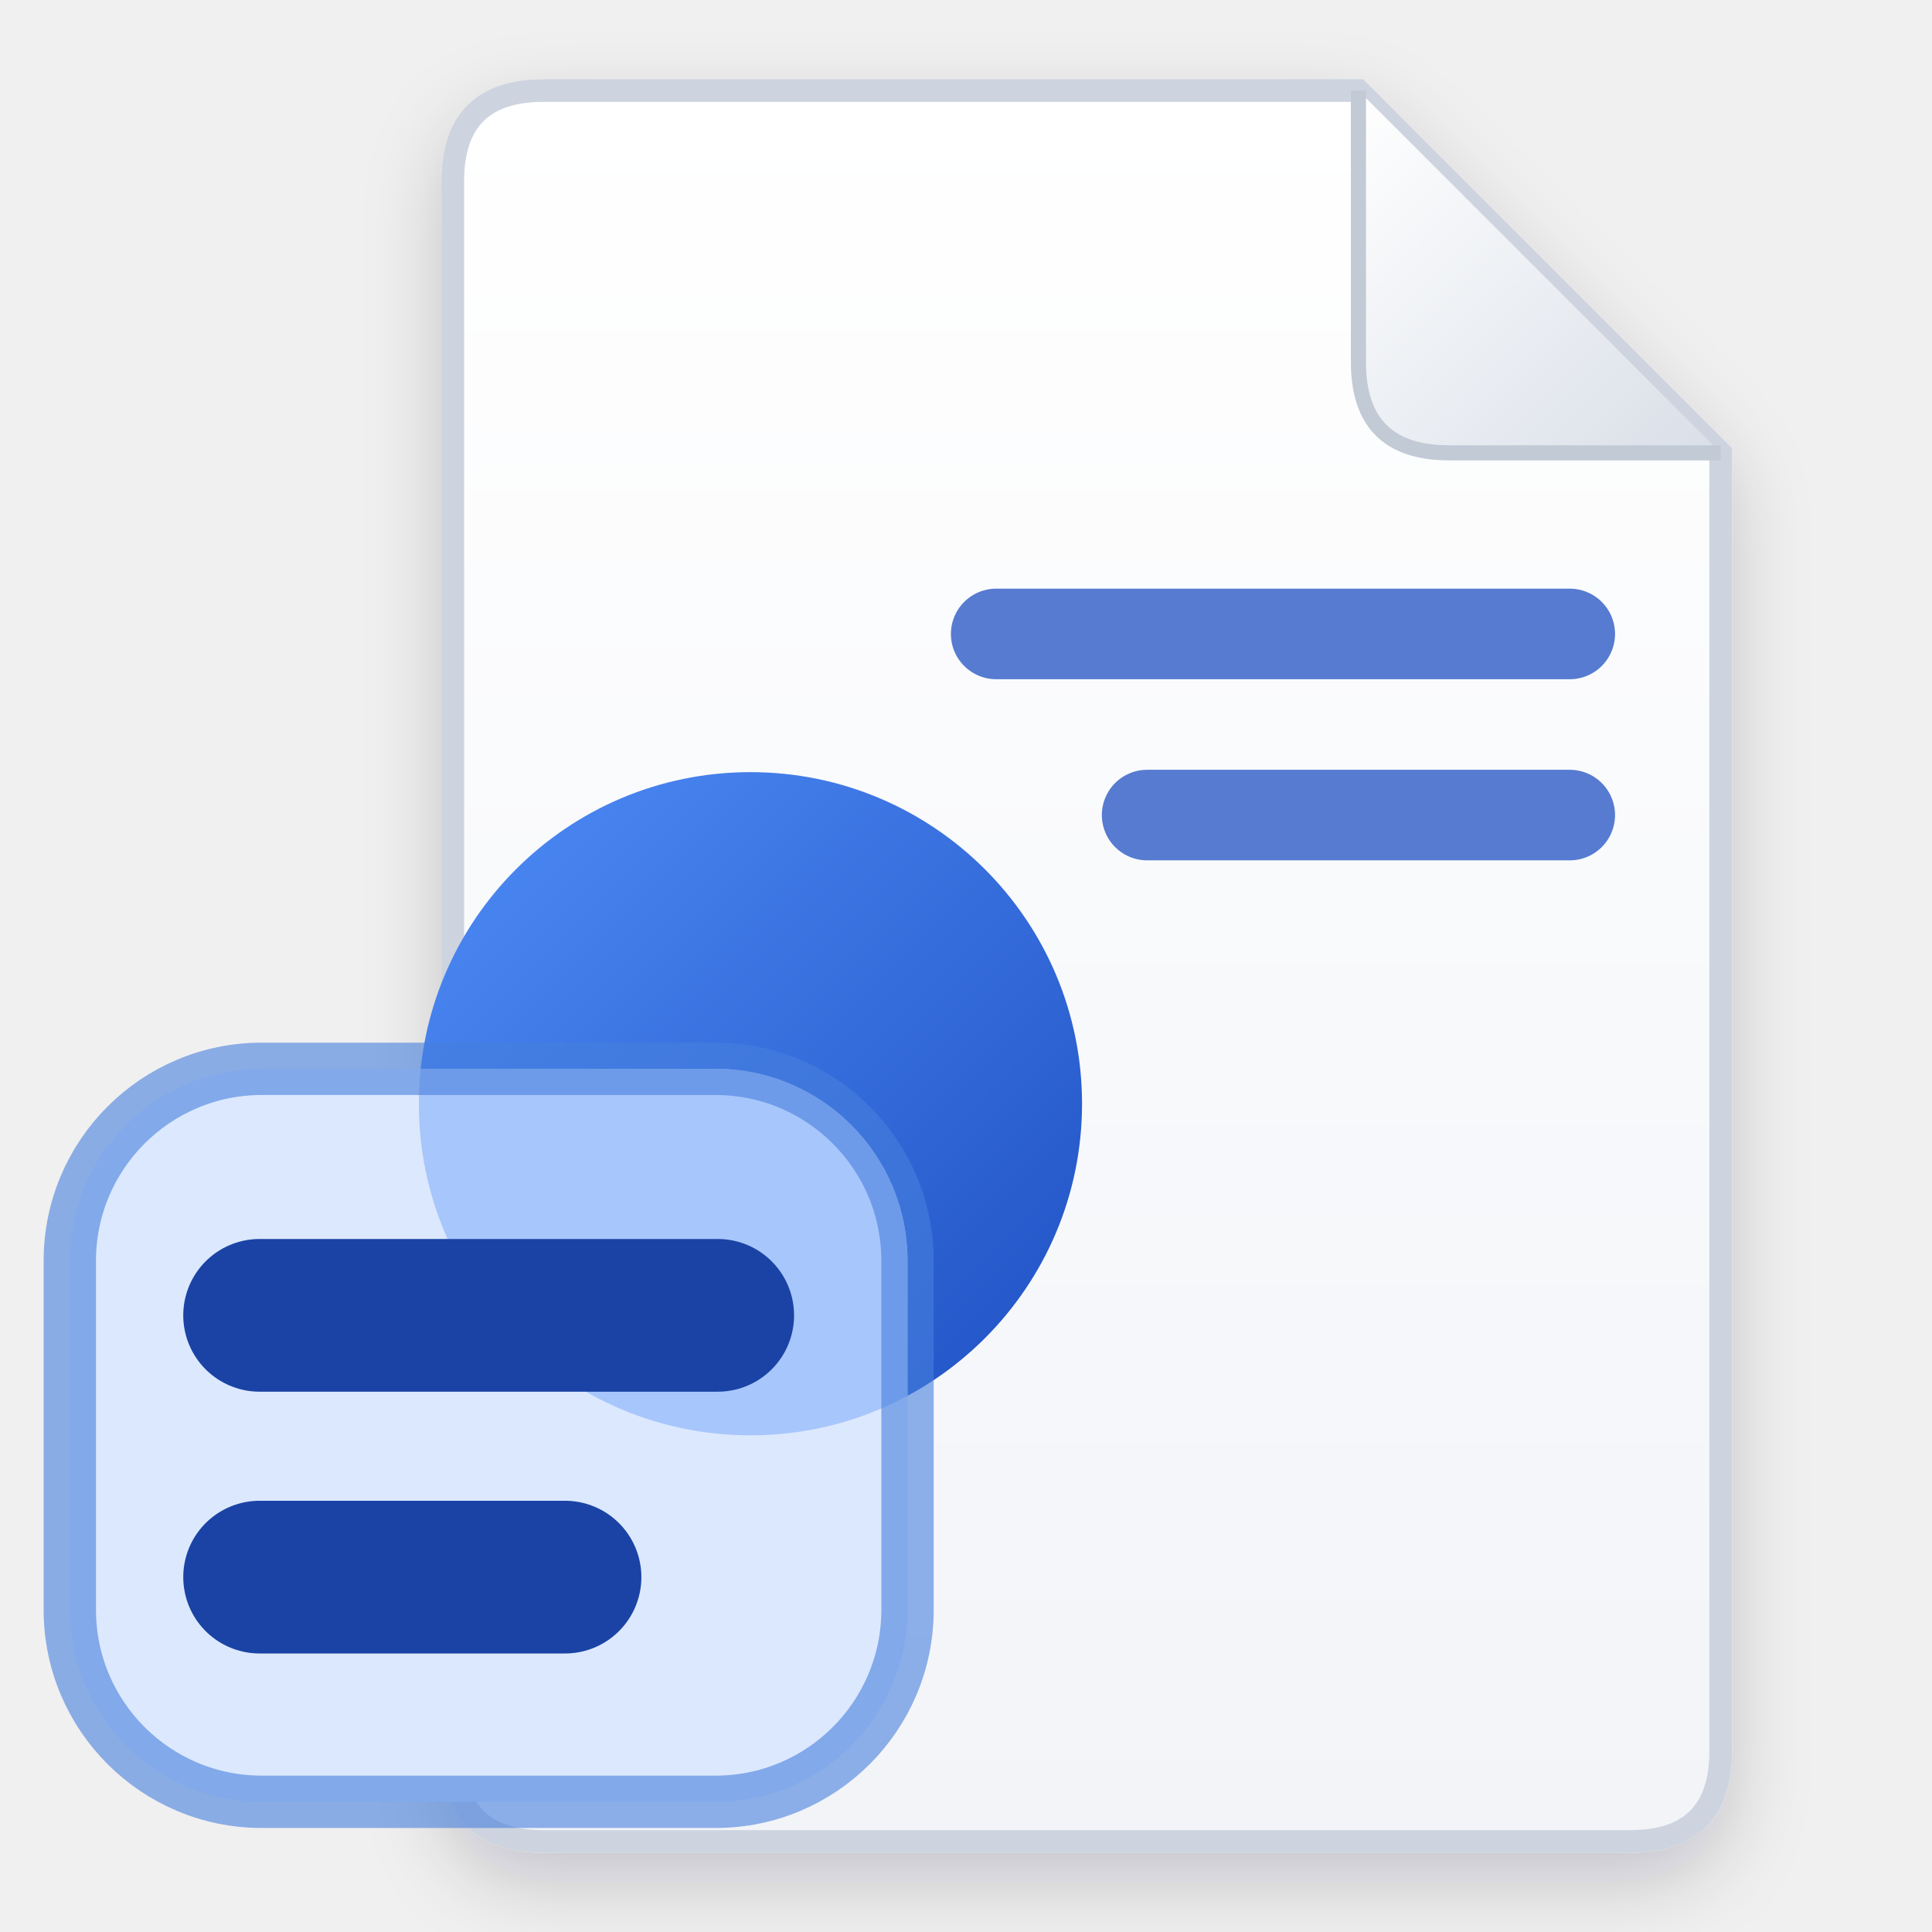
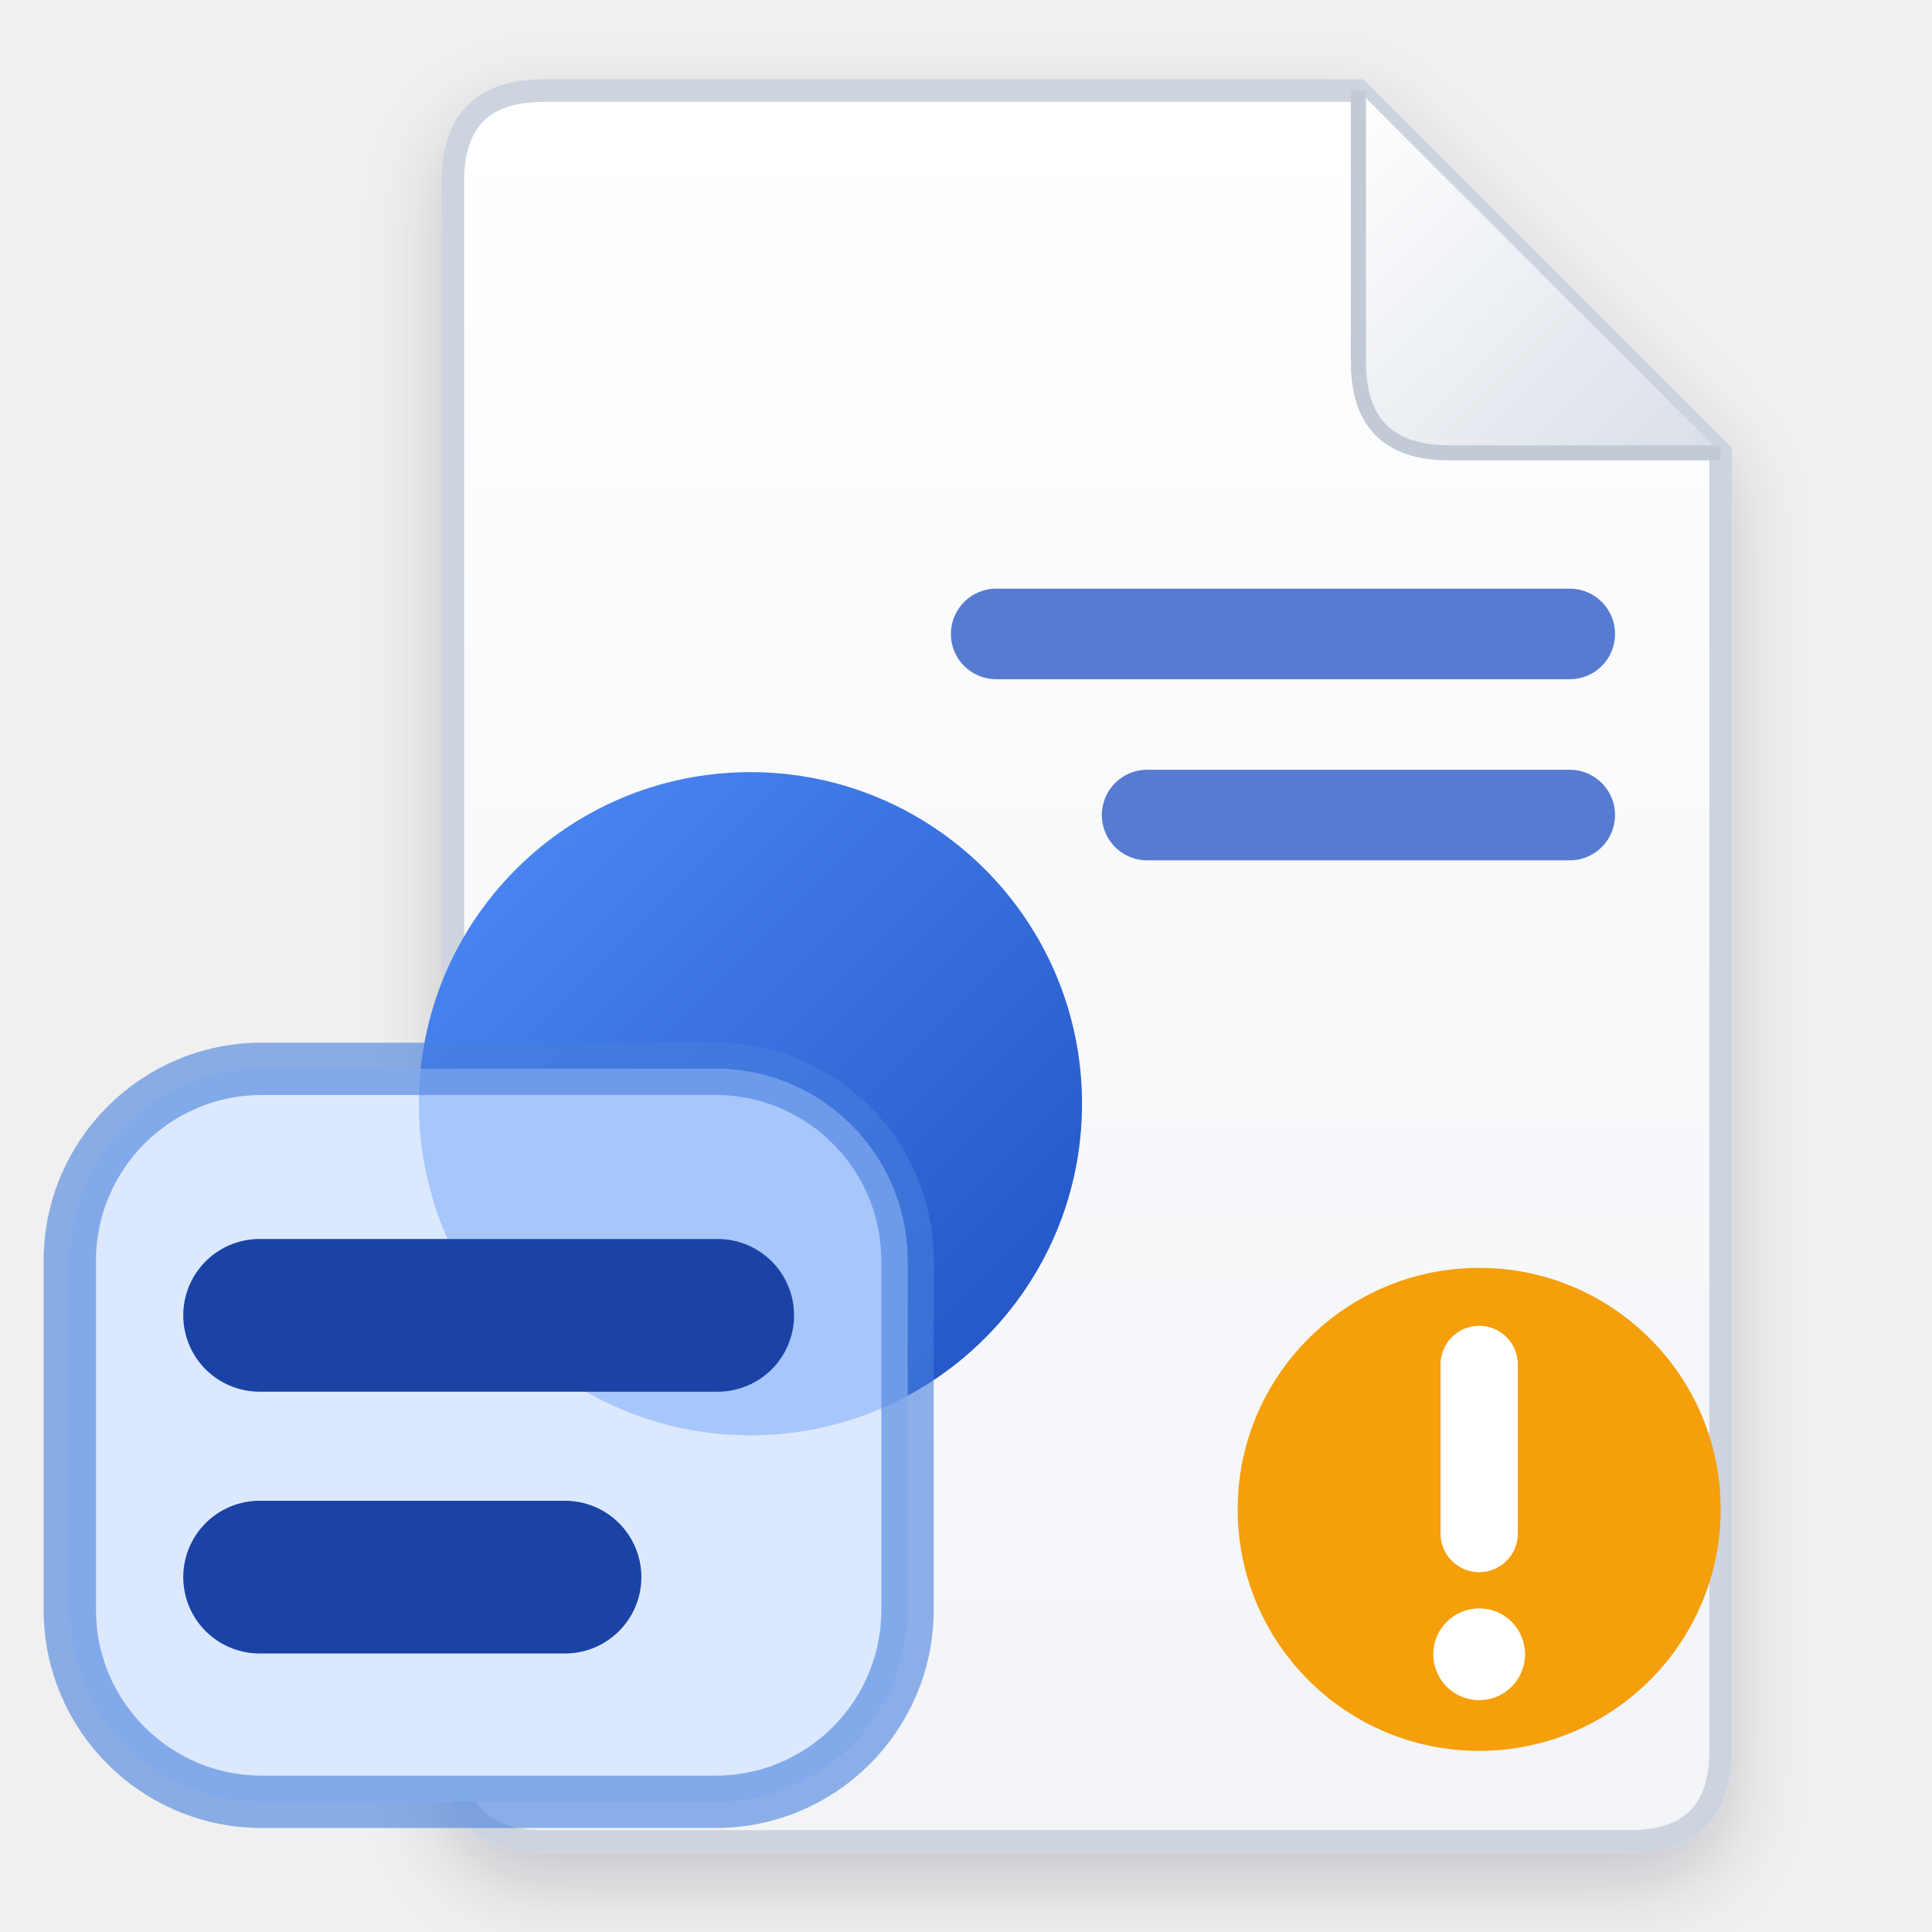
<svg xmlns="http://www.w3.org/2000/svg" viewBox="0 0 128 128" width="128" height="128">
  <defs>
    <linearGradient id="docm-md-pg" x1="0" y1="0" x2="0" y2="1">
      <stop offset="0" stop-color="#ffffff" />
      <stop offset="1" stop-color="#f2f4f8" />
    </linearGradient>
    <linearGradient id="docm-md-fd" x1="0" y1="0" x2="1" y2="1">
      <stop offset="0" stop-color="#ffffff" />
      <stop offset="1" stop-color="#d9dfe8" />
    </linearGradient>
    <filter id="docm-md-sh" x="-20%" y="-20%" width="140%" height="140%">
      <feDropShadow dx="0" dy="2" stdDeviation="2.5" flood-color="#0b1530" flood-opacity=".18" />
    </filter>
  </defs>
  <path d="M36,6 H90 L114,30 V116 Q114,122 108,122 H36 Q30,122 30,116 V12 Q30,6 36,6 Z" fill="url(#docm-md-pg)" stroke="#cdd4df" stroke-width="1.5" filter="url(#docm-md-sh)" />
  <path d="M90,6 V24 Q90,30 96,30 H114 Z" fill="url(#docm-md-fd)" />
  <path d="M90,6 V24 Q90,30 96,30 H114" fill="none" stroke="#c2cad6" stroke-width="1" />
  <path d="M66,42 H104 M76,54 H104" stroke="#567bd1" stroke-width="6" stroke-linecap="round" />
+   <circle cx="98" cy="100" r="16" fill="#f59f0b" />
+   <path d="M98,90.4 V101.6" stroke="#ffffff" stroke-width="5.12" stroke-linecap="round" />
+   <circle cx="98" cy="109.6" r="3.04" fill="#ffffff" />
  <svg x="0" y="50" width="74" height="74" viewBox="0 0 128 128">
    <defs>
      <linearGradient id="write-sm-g1" x1="0" y1="0" x2="1" y2="1">
        <stop offset="0" stop-color="#4f8df7" />
        <stop offset="1" stop-color="#1e4fc2" />
      </linearGradient>
      <clipPath id="write-sm-p2">
        <rect x="8" y="36" width="96" height="84" rx="22" fill="#000" />
      </clipPath>
    </defs>
    <circle cx="86" cy="40" r="38" fill="url(#write-sm-g1)" />
    <rect x="8" y="36" width="96" height="84" rx="22" fill="#dce8fd" />
    <g clip-path="url(#write-sm-p2)">
      <circle cx="86" cy="40" r="38" fill="#a7c6fb" />
    </g>
    <rect x="8" y="36" width="96" height="84" rx="22" fill="none" stroke="#477fde" stroke-opacity=".6" stroke-width="6" />
    <g transform="translate(56,78) scale(1.25)">
      <path stroke="#1a43a5" stroke-width="14" stroke-linecap="round" stroke-linejoin="round" fill="none" d="M-21,-11 H21 M-21,13 H7" />
    </g>
  </svg>
</svg>
